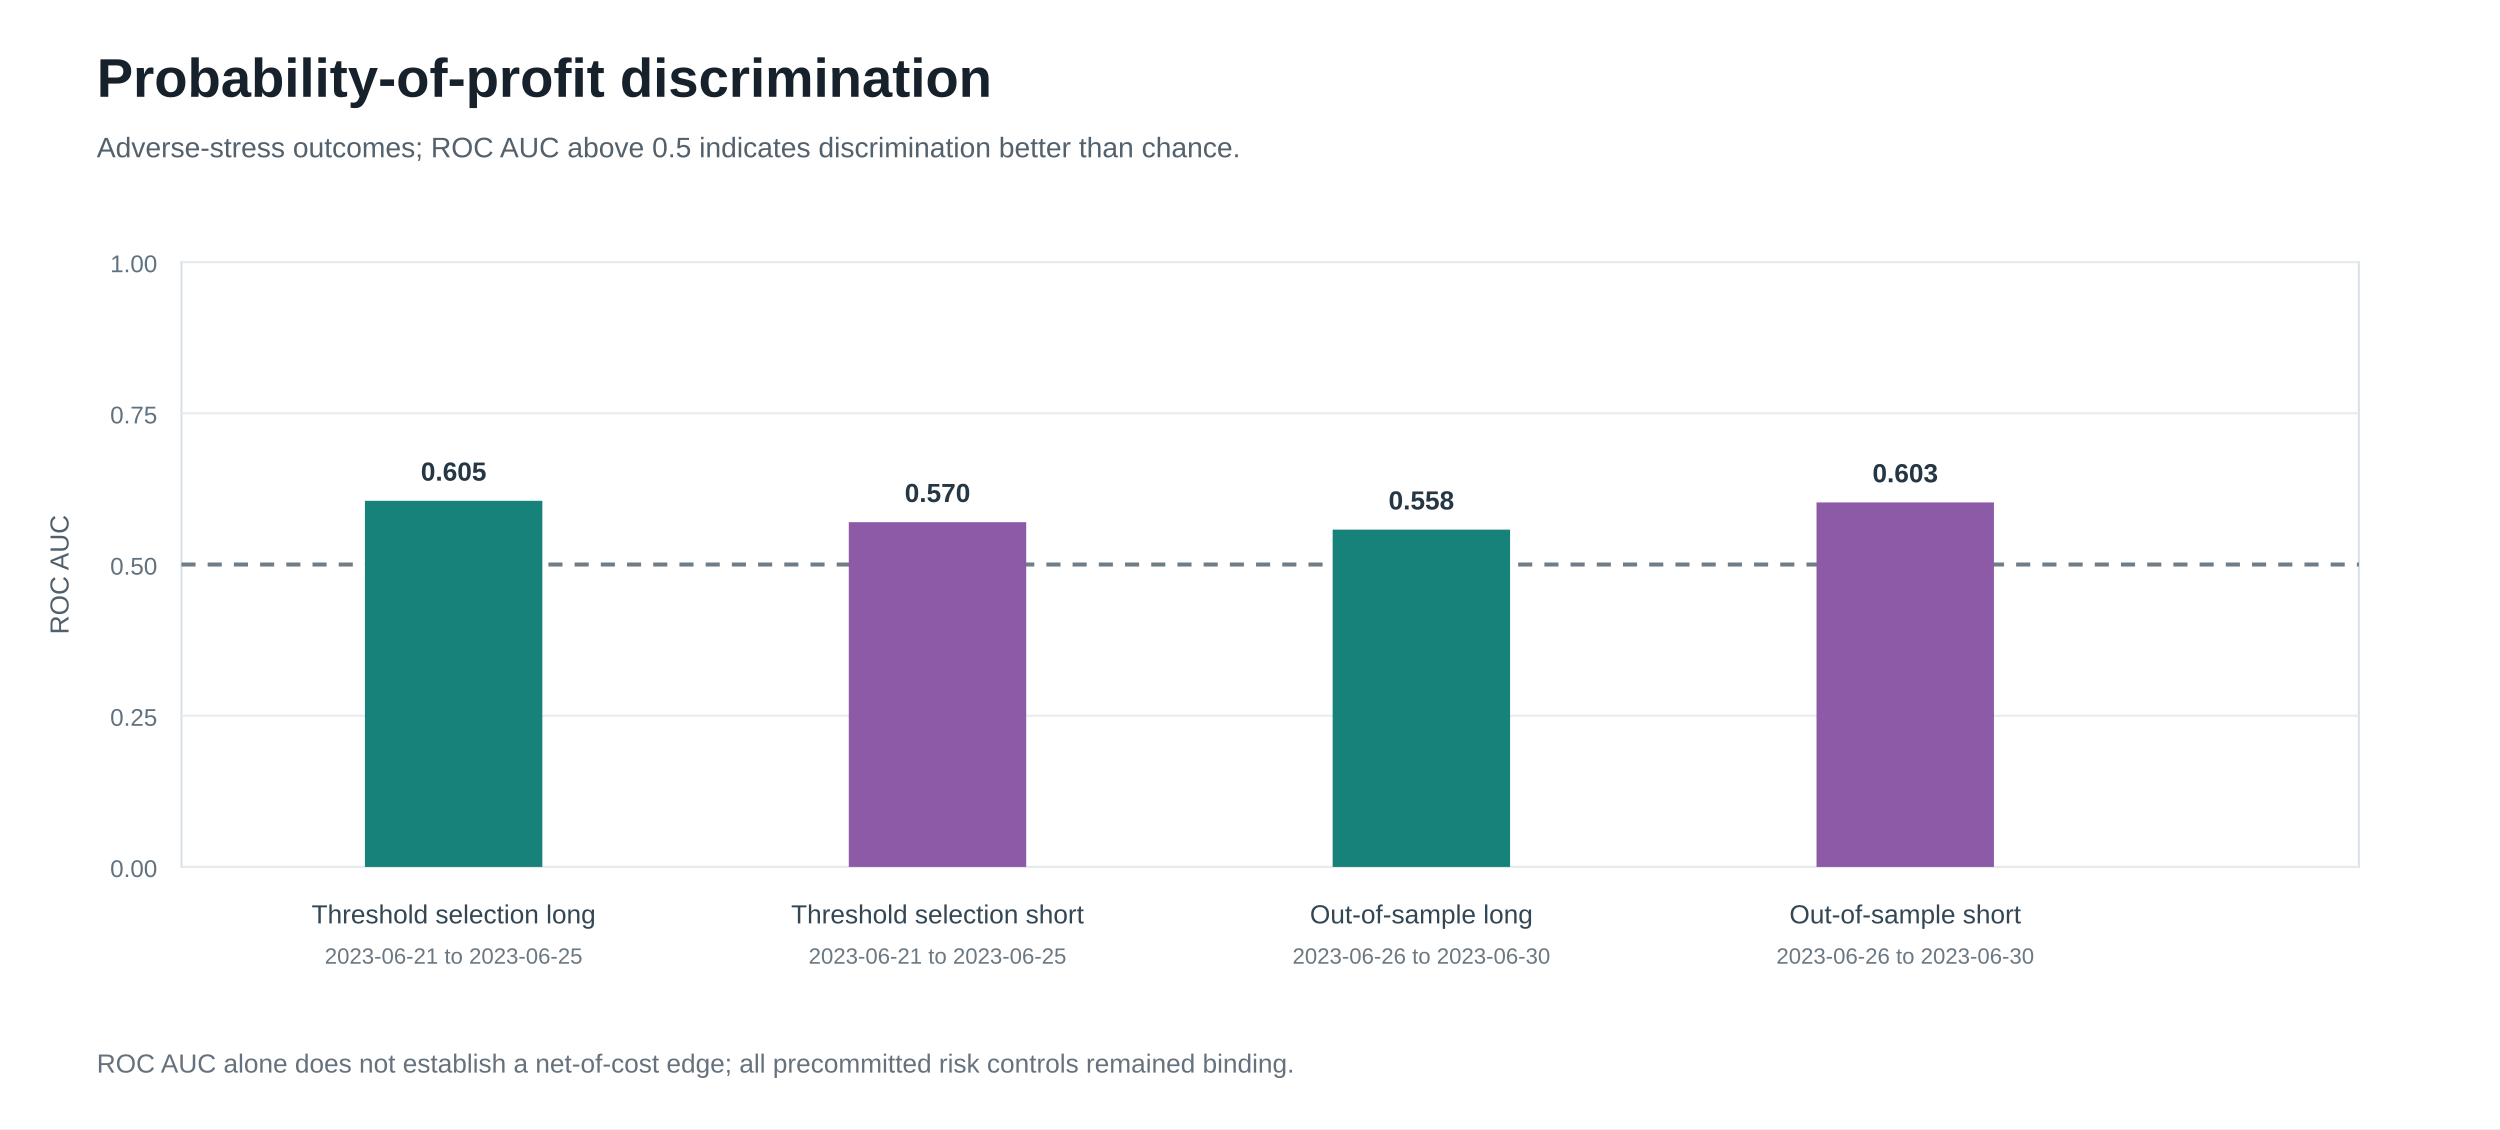
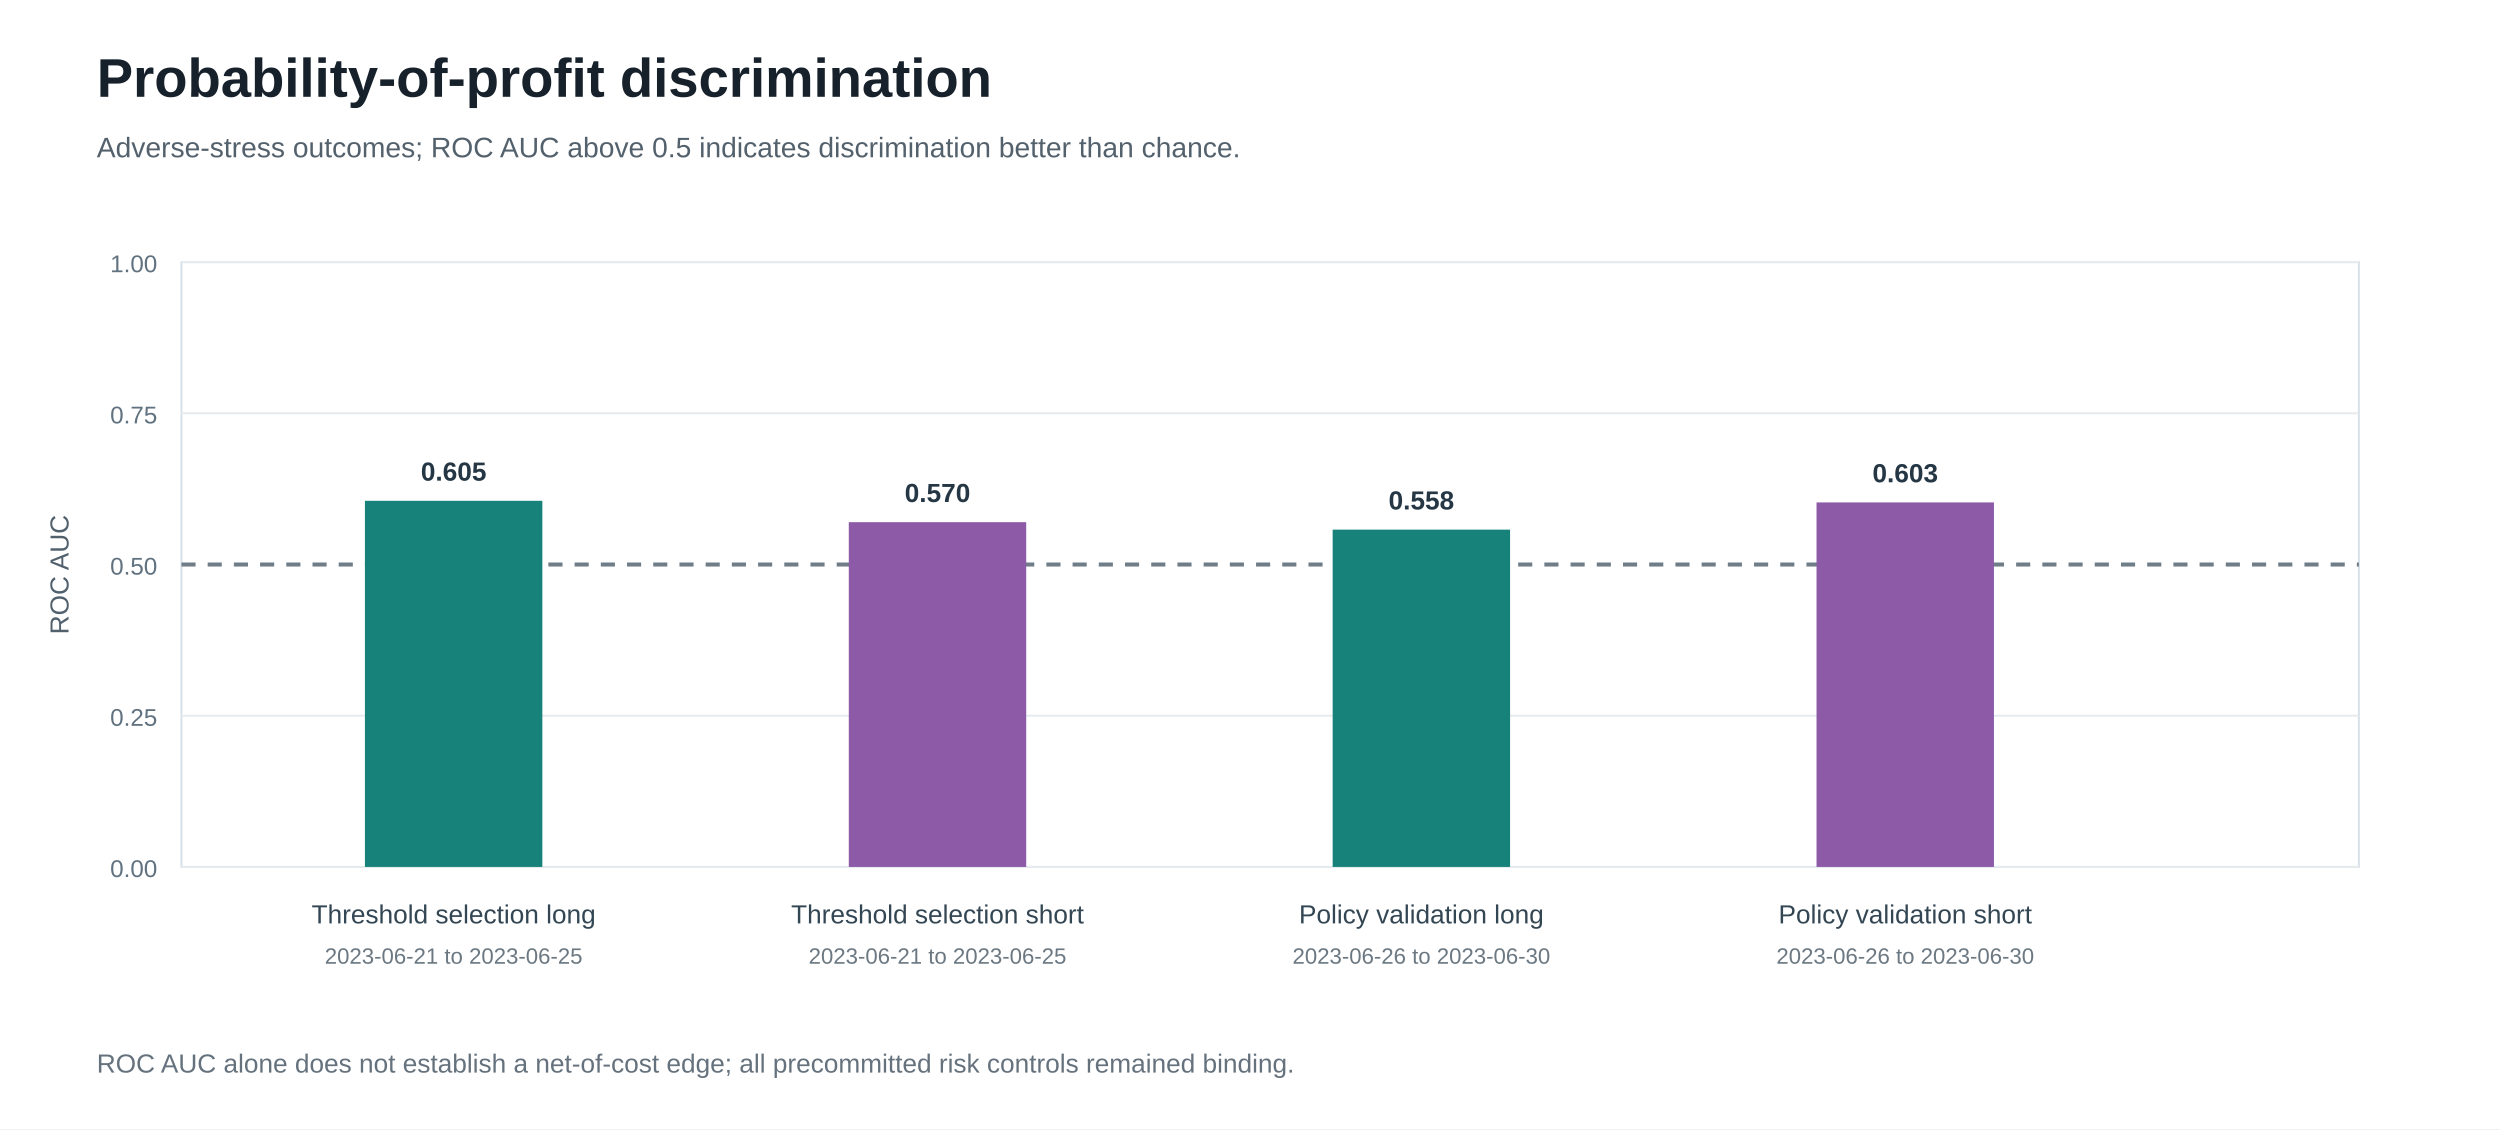
<svg xmlns="http://www.w3.org/2000/svg" width="1240" height="560" viewBox="0 0 1240 560" role="img" aria-labelledby="title desc">
  <rect width="100%" height="100%" fill="#ffffff" />
  <text x="48" y="48" font-family="Segoe UI, Arial, sans-serif" font-size="27" font-weight="700" fill="#17212b">Probability-of-profit discrimination</text>
  <text x="48" y="78" font-family="Segoe UI, Arial, sans-serif" font-size="14" fill="#53616d">Adverse-stress outcomes; ROC AUC above 0.5 indicates discrimination better than chance.</text>
  <rect x="90" y="130" width="1080" height="300" fill="#ffffff" stroke="#d8e0e7" />
  <line x1="90" y1="430.0" x2="1170" y2="430.0" stroke="#e6ebef" stroke-width="1" stroke-dasharray="none" />
  <text x="78" y="435.0" text-anchor="end" font-family="Segoe UI, Arial, sans-serif" font-size="12" fill="#60717f">0.00</text>
  <line x1="90" y1="355.0" x2="1170" y2="355.0" stroke="#e6ebef" stroke-width="1" stroke-dasharray="none" />
  <text x="78" y="360.0" text-anchor="end" font-family="Segoe UI, Arial, sans-serif" font-size="12" fill="#60717f">0.25</text>
  <line x1="90" y1="280.0" x2="1170" y2="280.0" stroke="#6e7d88" stroke-width="2" stroke-dasharray="7 6" />
  <text x="78" y="285.0" text-anchor="end" font-family="Segoe UI, Arial, sans-serif" font-size="12" fill="#60717f">0.50</text>
  <line x1="90" y1="205.0" x2="1170" y2="205.0" stroke="#e6ebef" stroke-width="1" stroke-dasharray="none" />
  <text x="78" y="210.0" text-anchor="end" font-family="Segoe UI, Arial, sans-serif" font-size="12" fill="#60717f">0.75</text>
  <line x1="90" y1="130.0" x2="1170" y2="130.0" stroke="#e6ebef" stroke-width="1" stroke-dasharray="none" />
  <text x="78" y="135.0" text-anchor="end" font-family="Segoe UI, Arial, sans-serif" font-size="12" fill="#60717f">1.00</text>
  <rect x="181.0" y="248.4" width="88" height="181.6" fill="#16827a" />
  <text x="225.0" y="238.4" text-anchor="middle" font-family="Segoe UI, Arial, sans-serif" font-size="13" font-weight="700" fill="#253744">0.605</text>
  <text x="225.0" y="458" text-anchor="middle" font-family="Segoe UI, Arial, sans-serif" font-size="13" fill="#334653">Threshold selection long</text>
  <text x="225.0" y="478" text-anchor="middle" font-family="Segoe UI, Arial, sans-serif" font-size="11" fill="#6b7882">2023-06-21 to 2023-06-25</text>
  <rect x="421.0" y="259.0" width="88" height="171.0" fill="#8d5aa7" />
  <text x="465.0" y="249.0" text-anchor="middle" font-family="Segoe UI, Arial, sans-serif" font-size="13" font-weight="700" fill="#253744">0.570</text>
  <text x="465.0" y="458" text-anchor="middle" font-family="Segoe UI, Arial, sans-serif" font-size="13" fill="#334653">Threshold selection short</text>
  <text x="465.0" y="478" text-anchor="middle" font-family="Segoe UI, Arial, sans-serif" font-size="11" fill="#6b7882">2023-06-21 to 2023-06-25</text>
  <rect x="661.0" y="262.7" width="88" height="167.3" fill="#16827a" />
  <text x="705.0" y="252.7" text-anchor="middle" font-family="Segoe UI, Arial, sans-serif" font-size="13" font-weight="700" fill="#253744">0.558</text>
-   <text x="705.0" y="458" text-anchor="middle" font-family="Segoe UI, Arial, sans-serif" font-size="13" fill="#334653">Out-of-sample long</text>
+   <text x="705.0" y="458" text-anchor="middle" font-family="Segoe UI, Arial, sans-serif" font-size="13" fill="#334653">Policy validation long</text>
  <text x="705.0" y="478" text-anchor="middle" font-family="Segoe UI, Arial, sans-serif" font-size="11" fill="#6b7882">2023-06-26 to 2023-06-30</text>
  <rect x="901.0" y="249.2" width="88" height="180.8" fill="#8d5aa7" />
  <text x="945.0" y="239.2" text-anchor="middle" font-family="Segoe UI, Arial, sans-serif" font-size="13" font-weight="700" fill="#253744">0.603</text>
-   <text x="945.0" y="458" text-anchor="middle" font-family="Segoe UI, Arial, sans-serif" font-size="13" fill="#334653">Out-of-sample short</text>
+   <text x="945.0" y="458" text-anchor="middle" font-family="Segoe UI, Arial, sans-serif" font-size="13" fill="#334653">Policy validation short</text>
  <text x="945.0" y="478" text-anchor="middle" font-family="Segoe UI, Arial, sans-serif" font-size="11" fill="#6b7882">2023-06-26 to 2023-06-30</text>
  <text x="34" y="285" transform="rotate(-90 34 285)" text-anchor="middle" font-family="Segoe UI, Arial, sans-serif" font-size="13" fill="#51606d">ROC AUC</text>
  <text x="48" y="532" font-family="Segoe UI, Arial, sans-serif" font-size="13" fill="#65727d">ROC AUC alone does not establish a net-of-cost edge; all precommitted risk controls remained binding.</text>
</svg>
